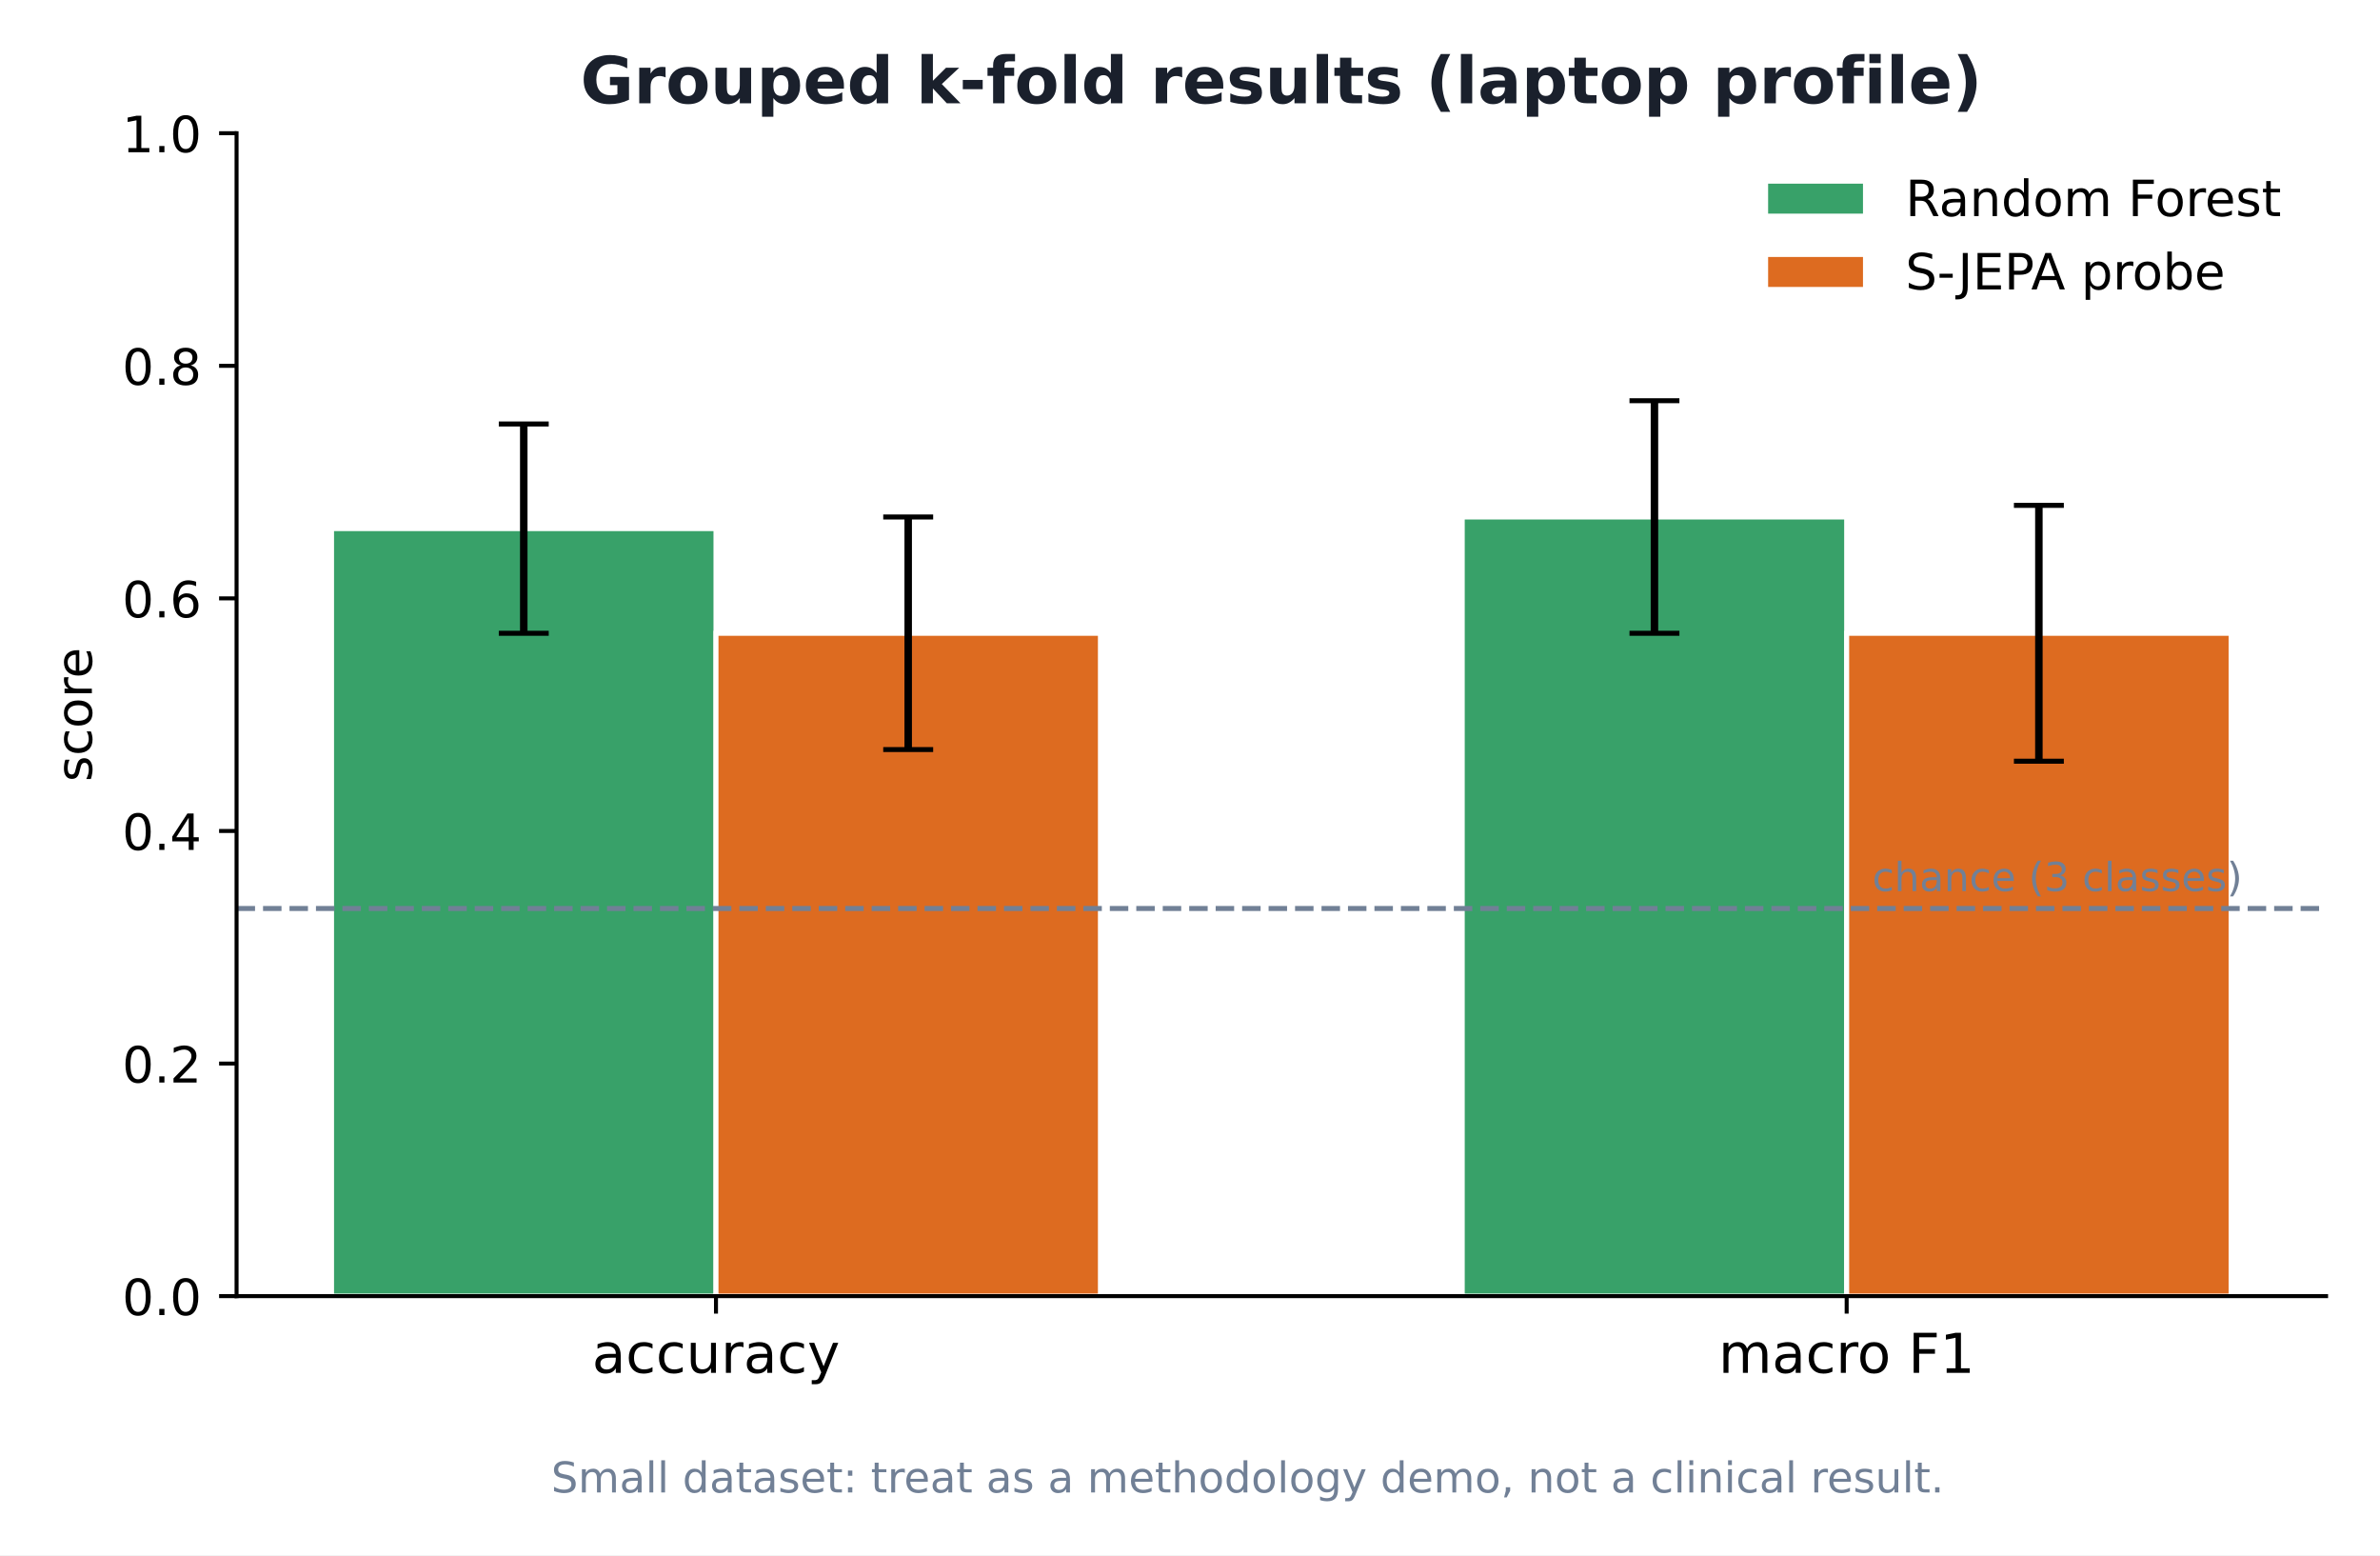
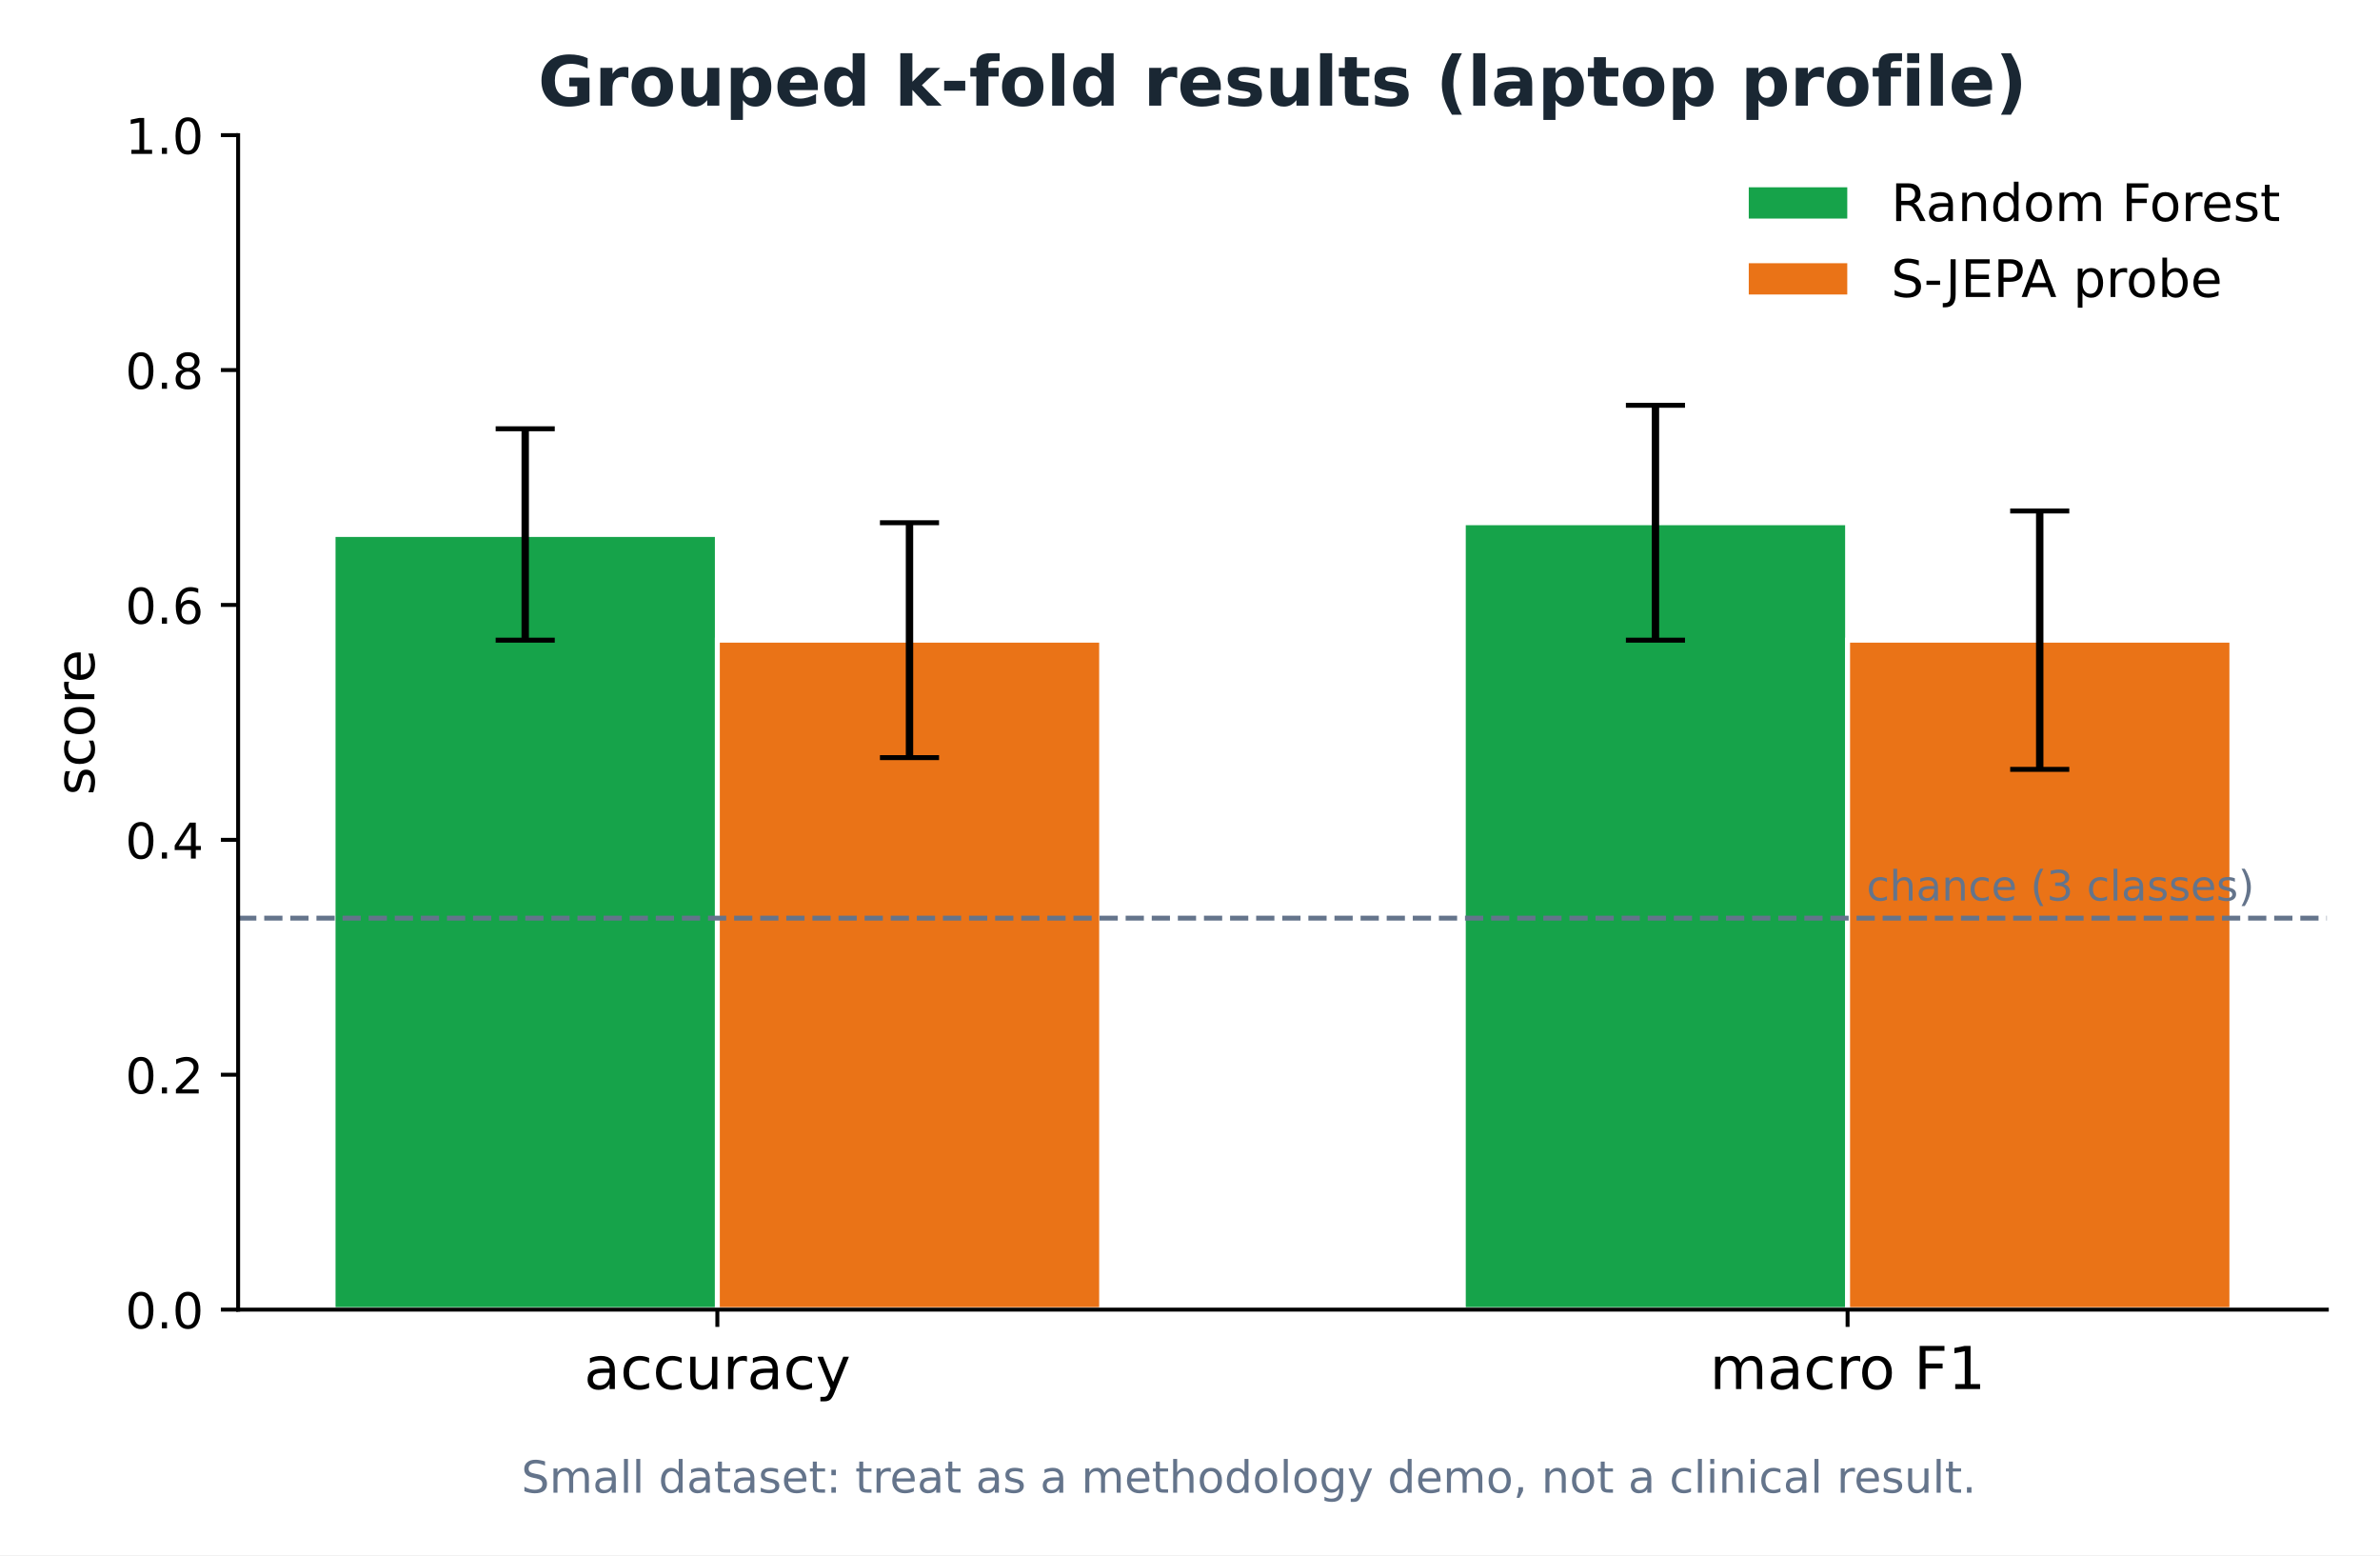
- <svg xmlns="http://www.w3.org/2000/svg" xmlns:xlink="http://www.w3.org/1999/xlink" width="476.681pt" height="311.406pt" viewBox="0 0 476.681 311.406" version="1.1">
+ <svg xmlns="http://www.w3.org/2000/svg" xmlns:xlink="http://www.w3.org/1999/xlink" width="483.229pt" height="315.654pt" viewBox="0 0 483.229 315.654" version="1.1">
  <defs>
    <style type="text/css">*{stroke-linejoin: round; stroke-linecap: butt}</style>
  </defs>
  <g id="figure_1">
    <g id="patch_1">
-       <path d="M 0 311.406  L 476.681 311.406  L 476.681 0  L 0 0  z " style="fill: #ffffff" />
+       <path d="M 0 315.654  L 483.229 315.654  L 483.229 0  L 0 0  z " style="fill: #ffffff" />
    </g>
    <g id="axes_1">
      <g id="patch_2">
-         <path d="M 47.381 259.526  L 465.881 259.526  L 465.881 26.678  L 47.381 26.678  z " style="fill: #ffffff" />
+         <path d="M 48.349 265.83  L 472.429 265.83  L 472.429 27.438  L 48.349 27.438  z " style="fill: #ffffff" />
      </g>
      <g id="patch_3">
-         <path d="M 66.404 259.526  L 143.401 259.526  L 143.401 105.846  L 66.404 105.846  z " clip-path="url(#pee90d8fa5e)" style="fill: #38a169; stroke: #ffffff; stroke-linejoin: miter" />
+         <path d="M 67.625 265.83  L 145.649 265.83  L 145.649 108.491  L 67.625 108.491  z " clip-path="url(#p16b9a71b54)" style="fill: #16a34a; stroke: #ffffff; stroke-linejoin: miter" />
      </g>
      <g id="patch_4">
-         <path d="M 292.865 259.526  L 369.862 259.526  L 369.862 103.518  L 292.865 103.518  z " clip-path="url(#pee90d8fa5e)" style="fill: #38a169; stroke: #ffffff; stroke-linejoin: miter" />
+         <path d="M 297.106 265.83  L 375.129 265.83  L 375.129 106.107  L 297.106 106.107  z " clip-path="url(#p16b9a71b54)" style="fill: #16a34a; stroke: #ffffff; stroke-linejoin: miter" />
      </g>
      <g id="patch_5">
-         <path d="M 143.401 259.526  L 220.397 259.526  L 220.397 126.803  L 143.401 126.803  z " clip-path="url(#pee90d8fa5e)" style="fill: #dd6b20; stroke: #ffffff; stroke-linejoin: miter" />
+         <path d="M 145.649 265.83  L 223.672 265.83  L 223.672 129.946  L 145.649 129.946  z " clip-path="url(#p16b9a71b54)" style="fill: #ea7317; stroke: #ffffff; stroke-linejoin: miter" />
      </g>
      <g id="patch_6">
-         <path d="M 369.862 259.526  L 446.859 259.526  L 446.859 126.803  L 369.862 126.803  z " clip-path="url(#pee90d8fa5e)" style="fill: #dd6b20; stroke: #ffffff; stroke-linejoin: miter" />
+         <path d="M 375.129 265.83  L 453.153 265.83  L 453.153 129.946  L 375.129 129.946  z " clip-path="url(#p16b9a71b54)" style="fill: #ea7317; stroke: #ffffff; stroke-linejoin: miter" />
      </g>
      <g id="matplotlib.axis_1">
        <g id="xtick_1">
          <g id="line2d_1">
            <defs>
-               <path id="m03ebabe3f6" d="M 0 0  L 0 3.5  " style="stroke: #000000; stroke-width: 0.8" />
+               <path id="m57544289fb" d="M 0 0  L 0 3.5  " style="stroke: #000000; stroke-width: 0.8" />
            </defs>
            <g>
-               <use xlink:href="#m03ebabe3f6" x="143.401" y="259.526" style="stroke: #000000; stroke-width: 0.8" />
+               <use xlink:href="#m57544289fb" x="145.649" y="265.83" style="stroke: #000000; stroke-width: 0.8" />
            </g>
          </g>
          <g id="text_1">
-             <text style="font-size: 11px; font-family: 'DejaVu Sans'; text-anchor: middle" x="143.401" y="274.884" transform="rotate(-0 143.4007 274.8843)">accuracy</text>
+             <text style="font-size: 12px; font-family: 'DejaVu Sans'; text-anchor: middle" x="145.649" y="281.948" transform="rotate(-0 145.6488 281.9479)">accuracy</text>
          </g>
        </g>
        <g id="xtick_2">
          <g id="line2d_2">
            <g>
-               <use xlink:href="#m03ebabe3f6" x="369.862" y="259.526" style="stroke: #000000; stroke-width: 0.8" />
+               <use xlink:href="#m57544289fb" x="375.129" y="265.83" style="stroke: #000000; stroke-width: 0.8" />
            </g>
          </g>
          <g id="text_2">
-             <text style="font-size: 11px; font-family: 'DejaVu Sans'; text-anchor: middle" x="369.862" y="274.884" transform="rotate(-0 369.8618 274.8843)">macro F1</text>
+             <text style="font-size: 12px; font-family: 'DejaVu Sans'; text-anchor: middle" x="375.129" y="281.948" transform="rotate(-0 375.1293 281.9479)">macro F1</text>
          </g>
        </g>
      </g>
      <g id="matplotlib.axis_2">
        <g id="ytick_1">
          <g id="line2d_3">
            <defs>
-               <path id="m2f17706aff" d="M 0 0  L -3.5 0  " style="stroke: #000000; stroke-width: 0.8" />
+               <path id="m2a6ee11a93" d="M 0 0  L -3.5 0  " style="stroke: #000000; stroke-width: 0.8" />
            </defs>
            <g>
-               <use xlink:href="#m2f17706aff" x="47.381" y="259.526" style="stroke: #000000; stroke-width: 0.8" />
+               <use xlink:href="#m2a6ee11a93" x="48.349" y="265.83" style="stroke: #000000; stroke-width: 0.8" />
            </g>
          </g>
          <g id="text_3">
-             <text style="font-size: 10px; font-family: 'DejaVu Sans'; text-anchor: end" x="40.381" y="263.325" transform="rotate(-0 40.38125 263.3252)">0.0</text>
+             <text style="font-size: 10px; font-family: 'DejaVu Sans'; text-anchor: end" x="41.349" y="269.629" transform="rotate(-0 41.34906 269.629)">0.0</text>
          </g>
        </g>
        <g id="ytick_2">
          <g id="line2d_4">
            <g>
-               <use xlink:href="#m2f17706aff" x="47.381" y="212.956" style="stroke: #000000; stroke-width: 0.8" />
+               <use xlink:href="#m2a6ee11a93" x="48.349" y="218.151" style="stroke: #000000; stroke-width: 0.8" />
            </g>
          </g>
          <g id="text_4">
-             <text style="font-size: 10px; font-family: 'DejaVu Sans'; text-anchor: end" x="40.381" y="216.756" transform="rotate(-0 40.38125 216.7556)">0.2</text>
+             <text style="font-size: 10px; font-family: 'DejaVu Sans'; text-anchor: end" x="41.349" y="221.951" transform="rotate(-0 41.34906 221.9506)">0.2</text>
          </g>
        </g>
        <g id="ytick_3">
          <g id="line2d_5">
            <g>
-               <use xlink:href="#m2f17706aff" x="47.381" y="166.387" style="stroke: #000000; stroke-width: 0.8" />
+               <use xlink:href="#m2a6ee11a93" x="48.349" y="170.473" style="stroke: #000000; stroke-width: 0.8" />
            </g>
          </g>
          <g id="text_5">
-             <text style="font-size: 10px; font-family: 'DejaVu Sans'; text-anchor: end" x="40.381" y="170.186" transform="rotate(-0 40.38125 170.186)">0.4</text>
+             <text style="font-size: 10px; font-family: 'DejaVu Sans'; text-anchor: end" x="41.349" y="174.272" transform="rotate(-0 41.34906 174.2722)">0.4</text>
          </g>
        </g>
        <g id="ytick_4">
          <g id="line2d_6">
            <g>
-               <use xlink:href="#m2f17706aff" x="47.381" y="119.817" style="stroke: #000000; stroke-width: 0.8" />
+               <use xlink:href="#m2a6ee11a93" x="48.349" y="122.795" style="stroke: #000000; stroke-width: 0.8" />
            </g>
          </g>
          <g id="text_6">
-             <text style="font-size: 10px; font-family: 'DejaVu Sans'; text-anchor: end" x="40.381" y="123.616" transform="rotate(-0 40.38125 123.6164)">0.6</text>
+             <text style="font-size: 10px; font-family: 'DejaVu Sans'; text-anchor: end" x="41.349" y="126.594" transform="rotate(-0 41.34906 126.5938)">0.6</text>
          </g>
        </g>
        <g id="ytick_5">
          <g id="line2d_7">
            <g>
-               <use xlink:href="#m2f17706aff" x="47.381" y="73.248" style="stroke: #000000; stroke-width: 0.8" />
+               <use xlink:href="#m2a6ee11a93" x="48.349" y="75.116" style="stroke: #000000; stroke-width: 0.8" />
            </g>
          </g>
          <g id="text_7">
-             <text style="font-size: 10px; font-family: 'DejaVu Sans'; text-anchor: end" x="40.381" y="77.047" transform="rotate(-0 40.38125 77.04679)">0.8</text>
+             <text style="font-size: 10px; font-family: 'DejaVu Sans'; text-anchor: end" x="41.349" y="78.915" transform="rotate(-0 41.34906 78.91543)">0.8</text>
          </g>
        </g>
        <g id="ytick_6">
          <g id="line2d_8">
            <g>
-               <use xlink:href="#m2f17706aff" x="47.381" y="26.678" style="stroke: #000000; stroke-width: 0.8" />
+               <use xlink:href="#m2a6ee11a93" x="48.349" y="27.438" style="stroke: #000000; stroke-width: 0.8" />
            </g>
          </g>
          <g id="text_8">
-             <text style="font-size: 10px; font-family: 'DejaVu Sans'; text-anchor: end" x="40.381" y="30.477" transform="rotate(-0 40.38125 30.47719)">1.0</text>
+             <text style="font-size: 10px; font-family: 'DejaVu Sans'; text-anchor: end" x="41.349" y="31.237" transform="rotate(-0 41.34906 31.23703)">1.0</text>
          </g>
        </g>
        <g id="text_9">
-           <text style="font-size: 10px; font-family: 'DejaVu Sans'; text-anchor: middle" x="18.398" y="143.102" transform="rotate(-90 18.39844 143.102)">score</text>
+           <text style="font-size: 11px; font-family: 'DejaVu Sans'; text-anchor: middle" x="19.158" y="146.634" transform="rotate(-90 19.15828 146.6338)">score</text>
        </g>
      </g>
      <g id="LineCollection_1">
-         <path d="M 104.902 126.803  L 104.902 84.89  " clip-path="url(#pee90d8fa5e)" style="fill: none; stroke: #000000; stroke-width: 1.5" />
-         <path d="M 331.363 126.803  L 331.363 80.233  " clip-path="url(#pee90d8fa5e)" style="fill: none; stroke: #000000; stroke-width: 1.5" />
+         <path d="M 106.637 129.946  L 106.637 87.036  " clip-path="url(#p16b9a71b54)" style="fill: none; stroke: #000000; stroke-width: 1.5" />
+         <path d="M 336.118 129.946  L 336.118 82.268  " clip-path="url(#p16b9a71b54)" style="fill: none; stroke: #000000; stroke-width: 1.5" />
      </g>
      <g id="line2d_9">
        <defs>
-           <path id="ma029c9448f" d="M 5 0  L -5 -0  " style="stroke: #000000" />
+           <path id="m2c65c08211" d="M 6 0  L -6 -0  " style="stroke: #000000" />
        </defs>
-         <g clip-path="url(#pee90d8fa5e)">
-           <use xlink:href="#ma029c9448f" x="104.902" y="126.803" style="fill: #1f77b4; stroke: #000000" />
-           <use xlink:href="#ma029c9448f" x="331.363" y="126.803" style="fill: #1f77b4; stroke: #000000" />
+         <g clip-path="url(#p16b9a71b54)">
+           <use xlink:href="#m2c65c08211" x="106.637" y="129.946" style="fill: #1f77b4; stroke: #000000" />
+           <use xlink:href="#m2c65c08211" x="336.118" y="129.946" style="fill: #1f77b4; stroke: #000000" />
        </g>
      </g>
      <g id="line2d_10">
-         <g clip-path="url(#pee90d8fa5e)">
-           <use xlink:href="#ma029c9448f" x="104.902" y="84.89" style="fill: #1f77b4; stroke: #000000" />
-           <use xlink:href="#ma029c9448f" x="331.363" y="80.233" style="fill: #1f77b4; stroke: #000000" />
+         <g clip-path="url(#p16b9a71b54)">
+           <use xlink:href="#m2c65c08211" x="106.637" y="87.036" style="fill: #1f77b4; stroke: #000000" />
+           <use xlink:href="#m2c65c08211" x="336.118" y="82.268" style="fill: #1f77b4; stroke: #000000" />
        </g>
      </g>
      <g id="LineCollection_2">
-         <path d="M 181.899 150.087  L 181.899 103.518  " clip-path="url(#pee90d8fa5e)" style="fill: none; stroke: #000000; stroke-width: 1.5" />
-         <path d="M 408.36 152.416  L 408.36 101.189  " clip-path="url(#pee90d8fa5e)" style="fill: none; stroke: #000000; stroke-width: 1.5" />
+         <path d="M 184.66 153.786  L 184.66 106.107  " clip-path="url(#p16b9a71b54)" style="fill: none; stroke: #000000; stroke-width: 1.5" />
+         <path d="M 414.141 156.169  L 414.141 103.723  " clip-path="url(#p16b9a71b54)" style="fill: none; stroke: #000000; stroke-width: 1.5" />
      </g>
      <g id="line2d_11">
-         <g clip-path="url(#pee90d8fa5e)">
-           <use xlink:href="#ma029c9448f" x="181.899" y="150.087" style="fill: #1f77b4; stroke: #000000" />
-           <use xlink:href="#ma029c9448f" x="408.36" y="152.416" style="fill: #1f77b4; stroke: #000000" />
+         <g clip-path="url(#p16b9a71b54)">
+           <use xlink:href="#m2c65c08211" x="184.66" y="153.786" style="fill: #1f77b4; stroke: #000000" />
+           <use xlink:href="#m2c65c08211" x="414.141" y="156.169" style="fill: #1f77b4; stroke: #000000" />
        </g>
      </g>
      <g id="line2d_12">
-         <g clip-path="url(#pee90d8fa5e)">
-           <use xlink:href="#ma029c9448f" x="181.899" y="103.518" style="fill: #1f77b4; stroke: #000000" />
-           <use xlink:href="#ma029c9448f" x="408.36" y="101.189" style="fill: #1f77b4; stroke: #000000" />
+         <g clip-path="url(#p16b9a71b54)">
+           <use xlink:href="#m2c65c08211" x="184.66" y="106.107" style="fill: #1f77b4; stroke: #000000" />
+           <use xlink:href="#m2c65c08211" x="414.141" y="103.723" style="fill: #1f77b4; stroke: #000000" />
        </g>
      </g>
      <g id="line2d_13">
-         <path d="M 47.381 181.91  L 465.881 181.91  " clip-path="url(#pee90d8fa5e)" style="fill: none; stroke-dasharray: 3.7,1.6; stroke-dashoffset: 0; stroke: #718096" />
+         <path d="M 48.349 186.366  L 472.429 186.366  " clip-path="url(#p16b9a71b54)" style="fill: none; stroke-dasharray: 3.7,1.6; stroke-dashoffset: 0; stroke: #64748b" />
      </g>
      <g id="patch_7">
-         <path d="M 47.381 259.526  L 47.381 26.678  " style="fill: none; stroke: #000000; stroke-width: 0.8; stroke-linejoin: miter; stroke-linecap: square" />
+         <path d="M 48.349 265.83  L 48.349 27.438  " style="fill: none; stroke: #000000; stroke-width: 0.8; stroke-linejoin: miter; stroke-linecap: square" />
      </g>
      <g id="patch_8">
-         <path d="M 47.381 259.526  L 465.881 259.526  " style="fill: none; stroke: #000000; stroke-width: 0.8; stroke-linejoin: miter; stroke-linecap: square" />
+         <path d="M 48.349 265.83  L 472.429 265.83  " style="fill: none; stroke: #000000; stroke-width: 0.8; stroke-linejoin: miter; stroke-linecap: square" />
      </g>
      <g id="text_10">
-         <text style="font-size: 8px; font-family: 'DejaVu Sans'; text-anchor: end; fill: #718096" x="449.123" y="178.417" transform="rotate(-0 449.1231 178.4172)">chance (3 classes)</text>
+         <text style="font-size: 8.5px; font-family: 'DejaVu Sans'; text-anchor: end; fill: #64748b" x="457.742" y="182.79" transform="rotate(-0 457.7423 182.7899)">chance (3 classes)</text>
      </g>
      <g id="text_11">
-         <text style="font-weight: 700; font-size: 13px; font-family: 'DejaVu Sans'; text-anchor: middle; fill: #1a202c" x="256.631" y="20.678" transform="rotate(-0 256.6313 20.67797)">Grouped k-fold results (laptop profile)</text>
+         <text style="font-weight: 700; font-size: 14px; font-family: 'DejaVu Sans'; text-anchor: middle; fill: #1a2733" x="260.389" y="21.438" transform="rotate(-0 260.3891 21.43781)">Grouped k-fold results (laptop profile)</text>
      </g>
      <g id="legend_1">
        <g id="patch_9">
-           <path d="M 353.63 43.276  L 373.63 43.276  L 373.63 36.276  L 353.63 36.276  z " style="fill: #38a169; stroke: #ffffff; stroke-linejoin: miter" />
+           <path d="M 354.565 44.866  L 375.565 44.866  L 375.565 37.516  L 354.565 37.516  z " style="fill: #16a34a; stroke: #ffffff; stroke-linejoin: miter" />
        </g>
        <g id="text_12">
-           <text style="font-size: 10px; font-family: 'DejaVu Sans'; text-anchor: start" x="381.63" y="43.276" transform="rotate(-0 381.6297 43.27641)">Random Forest</text>
+           <text style="font-size: 10.5px; font-family: 'DejaVu Sans'; text-anchor: start" x="383.965" y="44.866" transform="rotate(-0 383.9649 44.86617)">Random Forest</text>
        </g>
        <g id="patch_10">
-           <path d="M 353.63 57.955  L 373.63 57.955  L 373.63 50.955  L 353.63 50.955  z " style="fill: #dd6b20; stroke: #ffffff; stroke-linejoin: miter" />
+           <path d="M 354.565 60.278  L 375.565 60.278  L 375.565 52.928  L 354.565 52.928  z " style="fill: #ea7317; stroke: #ffffff; stroke-linejoin: miter" />
        </g>
        <g id="text_13">
-           <text style="font-size: 10px; font-family: 'DejaVu Sans'; text-anchor: start" x="381.63" y="57.955" transform="rotate(-0 381.6297 57.95453)">S-JEPA probe</text>
+           <text style="font-size: 10.5px; font-family: 'DejaVu Sans'; text-anchor: start" x="383.965" y="60.278" transform="rotate(-0 383.9649 60.2782)">S-JEPA probe</text>
        </g>
      </g>
    </g>
    <g id="text_14">
-       <text style="font-size: 8.5px; font-family: 'DejaVu Sans'; text-anchor: middle; fill: #718096" x="249.881" y="298.838" transform="rotate(-0 249.8812 298.838)">Small dataset: treat as a methodology demo, not a clinical result.</text>
+       <text style="font-size: 9px; font-family: 'DejaVu Sans'; text-anchor: middle; fill: #64748b" x="253.549" y="302.982" transform="rotate(-0 253.5491 302.9818)">Small dataset: treat as a methodology demo, not a clinical result.</text>
    </g>
  </g>
  <defs>
-     <clipPath id="pee90d8fa5e">
-       <rect x="47.381" y="26.678" width="418.5" height="232.848" />
+     <clipPath id="p16b9a71b54">
+       <rect x="48.349" y="27.438" width="424.08" height="238.392" />
    </clipPath>
  </defs>
</svg>
